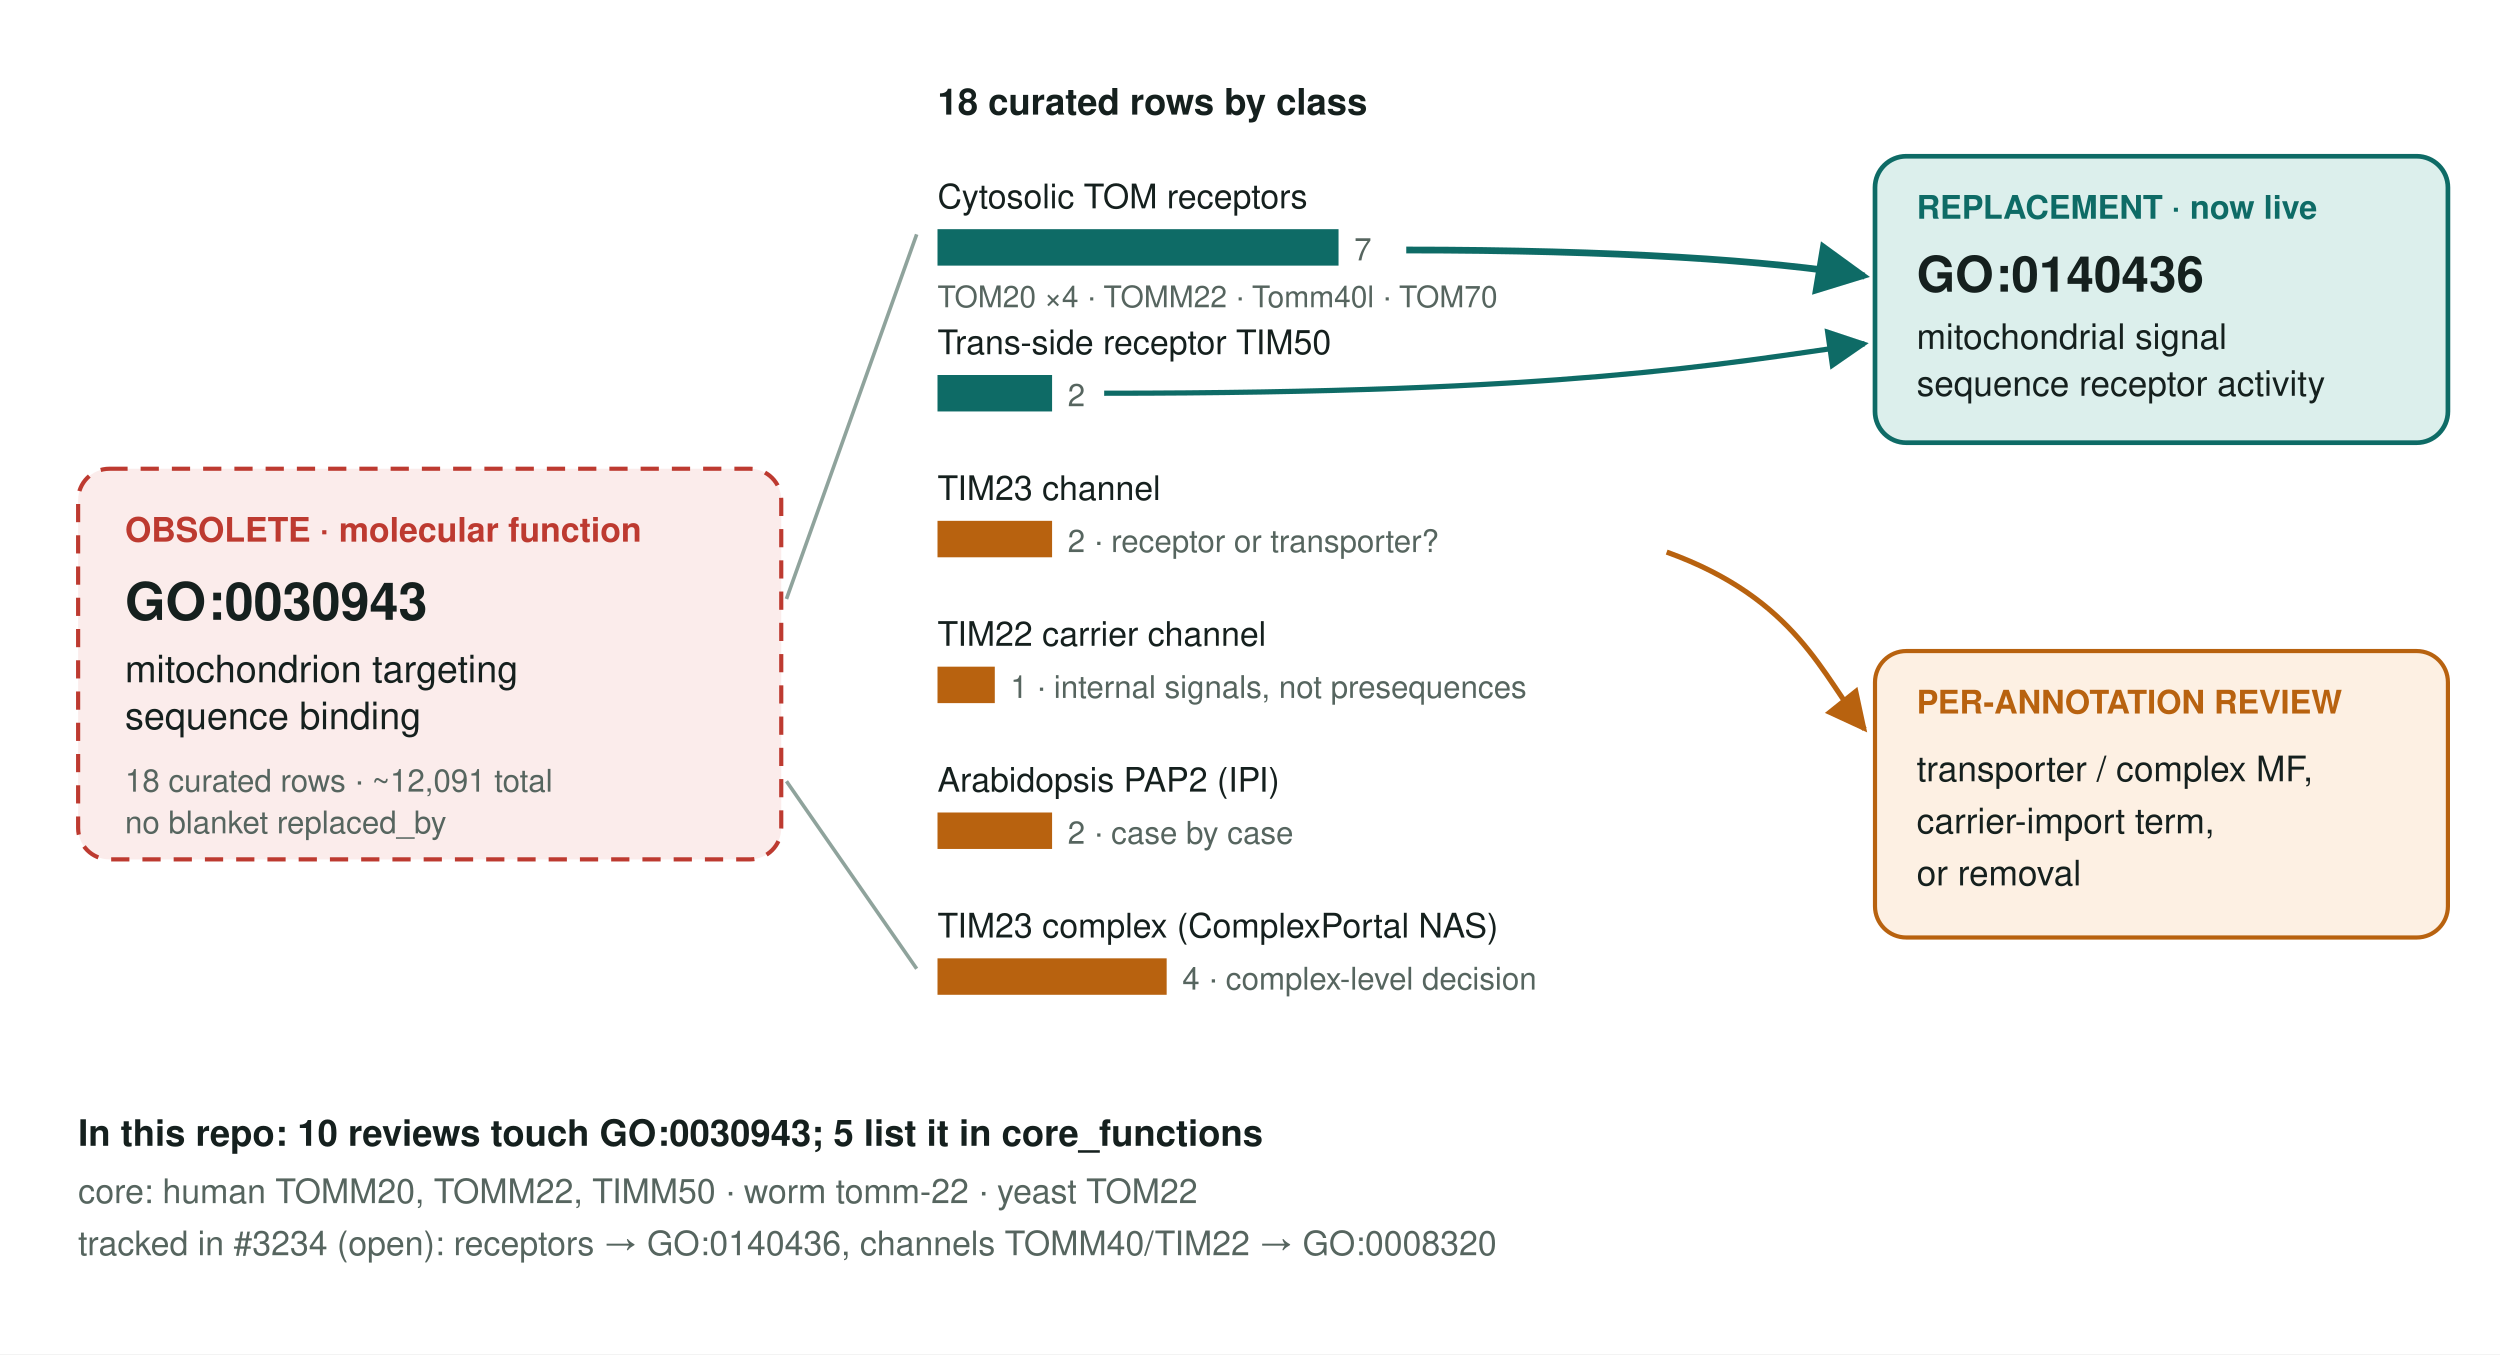
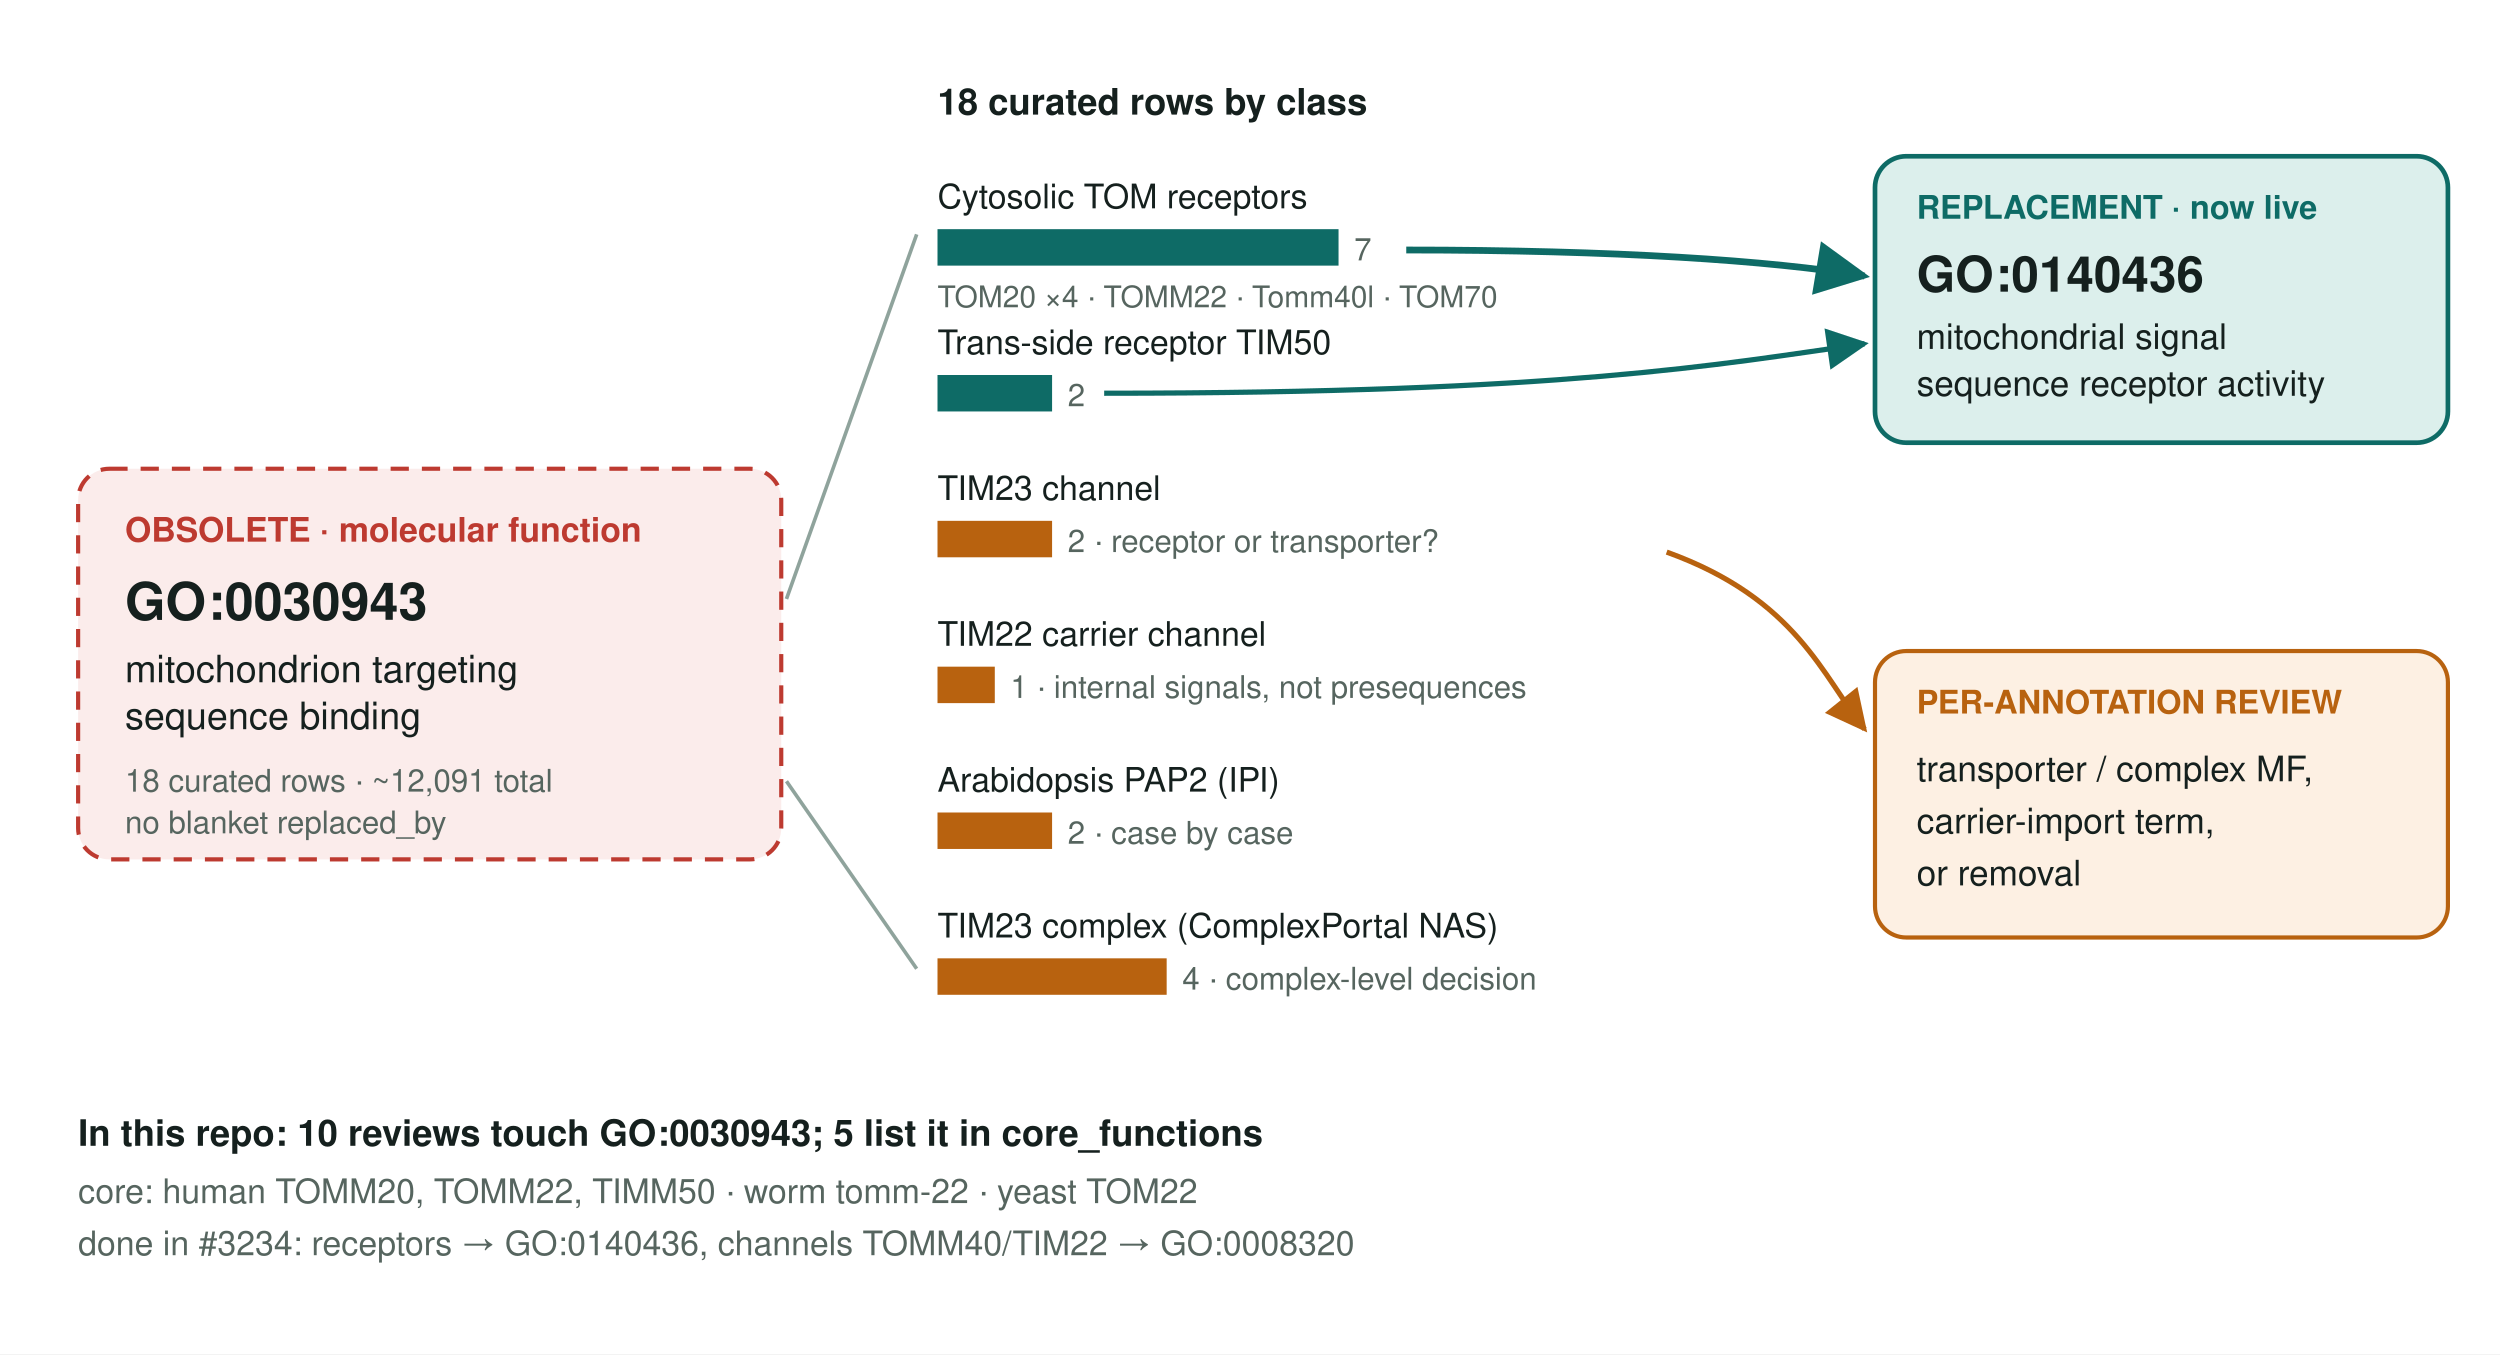
<svg xmlns="http://www.w3.org/2000/svg" viewBox="0 0 960 520" font-family="Helvetica, Arial, sans-serif">
  <defs>
    <marker id="a" viewBox="0 0 10 10" refX="9" refY="5" markerWidth="8" markerHeight="8" orient="auto">
      <path d="M0 0 L10 5 L0 10 z" fill="#0e6b66" />
    </marker>
    <marker id="o" viewBox="0 0 10 10" refX="9" refY="5" markerWidth="8" markerHeight="8" orient="auto">
      <path d="M0 0 L10 5 L0 10 z" fill="#b8620f" />
    </marker>
  </defs>
  <rect width="960" height="520" fill="#ffffff" />
  <rect x="30" y="180" width="270" height="150" rx="12" fill="#fbeceb" stroke="#bd3a30" stroke-width="1.6" stroke-dasharray="7 5" />
  <text x="48" y="208" font-size="13" font-weight="600" fill="#bd3a30">OBSOLETE · molecular function</text>
  <text x="48" y="238" font-size="20" font-weight="600" fill="#15201e">GO:0030943</text>
  <text x="48" y="262" font-size="14.5" fill="#15201e">mitochondrion targeting</text>
  <text x="48" y="280" font-size="14.5" fill="#15201e">sequence binding</text>
  <text x="48" y="304" font-size="12" fill="#56655f">18 curated rows · ~12,091 total</text>
  <text x="48" y="320" font-size="12" fill="#56655f">no blanket replaced_by</text>
  <text x="360" y="44" font-size="14" font-weight="600" fill="#15201e">18 curated rows by class</text>
  <g font-size="13" fill="#15201e">
    <text x="360" y="80">Cytosolic TOM receptors</text>
    <text x="360" y="118" font-size="11.5" fill="#56655f">TOM20 ×4 · TOMM22 · Tomm40l · TOM70</text>
    <rect x="360" y="88" width="154" height="14" fill="#0e6b66" />
    <text x="520" y="100" font-size="12" fill="#56655f">7</text>
    <text x="360" y="136">Trans-side receptor TIM50</text>
    <rect x="360" y="144" width="44" height="14" fill="#0e6b66" />
    <text x="410" y="156" font-size="12" fill="#56655f">2</text>
    <text x="360" y="192">TIM23 channel</text>
    <rect x="360" y="200" width="44" height="14" fill="#b8620f" />
    <text x="410" y="212" font-size="12" fill="#56655f">2 · receptor or transporter?</text>
    <text x="360" y="248">TIM22 carrier channel</text>
    <rect x="360" y="256" width="22" height="14" fill="#b8620f" />
    <text x="388" y="268" font-size="12" fill="#56655f">1 · internal signals, not presequences</text>
    <text x="360" y="304">Arabidopsis PAP2 (IPI)</text>
    <rect x="360" y="312" width="44" height="14" fill="#b8620f" />
    <text x="410" y="324" font-size="12" fill="#56655f">2 · case by case</text>
    <text x="360" y="360">TIM23 complex (ComplexPortal NAS)</text>
    <rect x="360" y="368" width="88" height="14" fill="#b8620f" />
    <text x="454" y="380" font-size="12" fill="#56655f">4 · complex-level decision</text>
  </g>
  <path d="M302 230 L352 90" stroke="#8fa39c" stroke-width="1.4" />
  <path d="M302 300 L352 372" stroke="#8fa39c" stroke-width="1.4" />
  <rect x="720" y="60" width="220" height="110" rx="12" fill="#dcefec" stroke="#0e6b66" stroke-width="1.8" />
  <text x="736" y="84" font-size="12.5" font-weight="600" fill="#0e6b66">REPLACEMENT · now live</text>
  <text x="736" y="112" font-size="19" font-weight="600" fill="#15201e">GO:0140436</text>
  <text x="736" y="134" font-size="13.5" fill="#15201e">mitochondrial signal</text>
  <text x="736" y="152" font-size="13.5" fill="#15201e">sequence receptor activity</text>
  <path d="M540 96 C 620 96, 680 100, 716 106" stroke="#0e6b66" stroke-width="2.6" fill="none" marker-end="url(#a)" />
  <path d="M424 151 C 600 151, 660 140, 716 132" stroke="#0e6b66" stroke-width="2" fill="none" marker-end="url(#a)" />
  <rect x="720" y="250" width="220" height="110" rx="12" fill="#fdf0e3" stroke="#b8620f" stroke-width="1.6" />
  <text x="736" y="274" font-size="12.5" font-weight="600" fill="#b8620f">PER-ANNOTATION REVIEW</text>
  <text x="736" y="300" font-size="13.5" fill="#15201e">transporter / complex MF,</text>
  <text x="736" y="320" font-size="13.5" fill="#15201e">carrier-import term,</text>
  <text x="736" y="340" font-size="13.5" fill="#15201e">or removal</text>
  <path d="M640 212 C 690 230, 700 260, 716 280" stroke="#b8620f" stroke-width="2" fill="none" marker-end="url(#o)" />
  <text x="30" y="440" font-size="14" font-weight="600" fill="#15201e">In this repo: 10 reviews touch GO:0030943; 5 list it in core_functions</text>
  <text x="30" y="462" font-size="13" fill="#56655f">core: human TOMM20, TOMM22, TIMM50 · worm tomm-22 · yeast TOM22</text>
-   <text x="30" y="482" font-size="13" fill="#56655f">tracked in #3234 (open): receptors → GO:0140436, channels TOMM40/TIM22 → GO:0008320</text>
+   <text x="30" y="482" font-size="13" fill="#56655f">done in #3234: receptors → GO:0140436, channels TOMM40/TIM22 → GO:0008320</text>
</svg>
